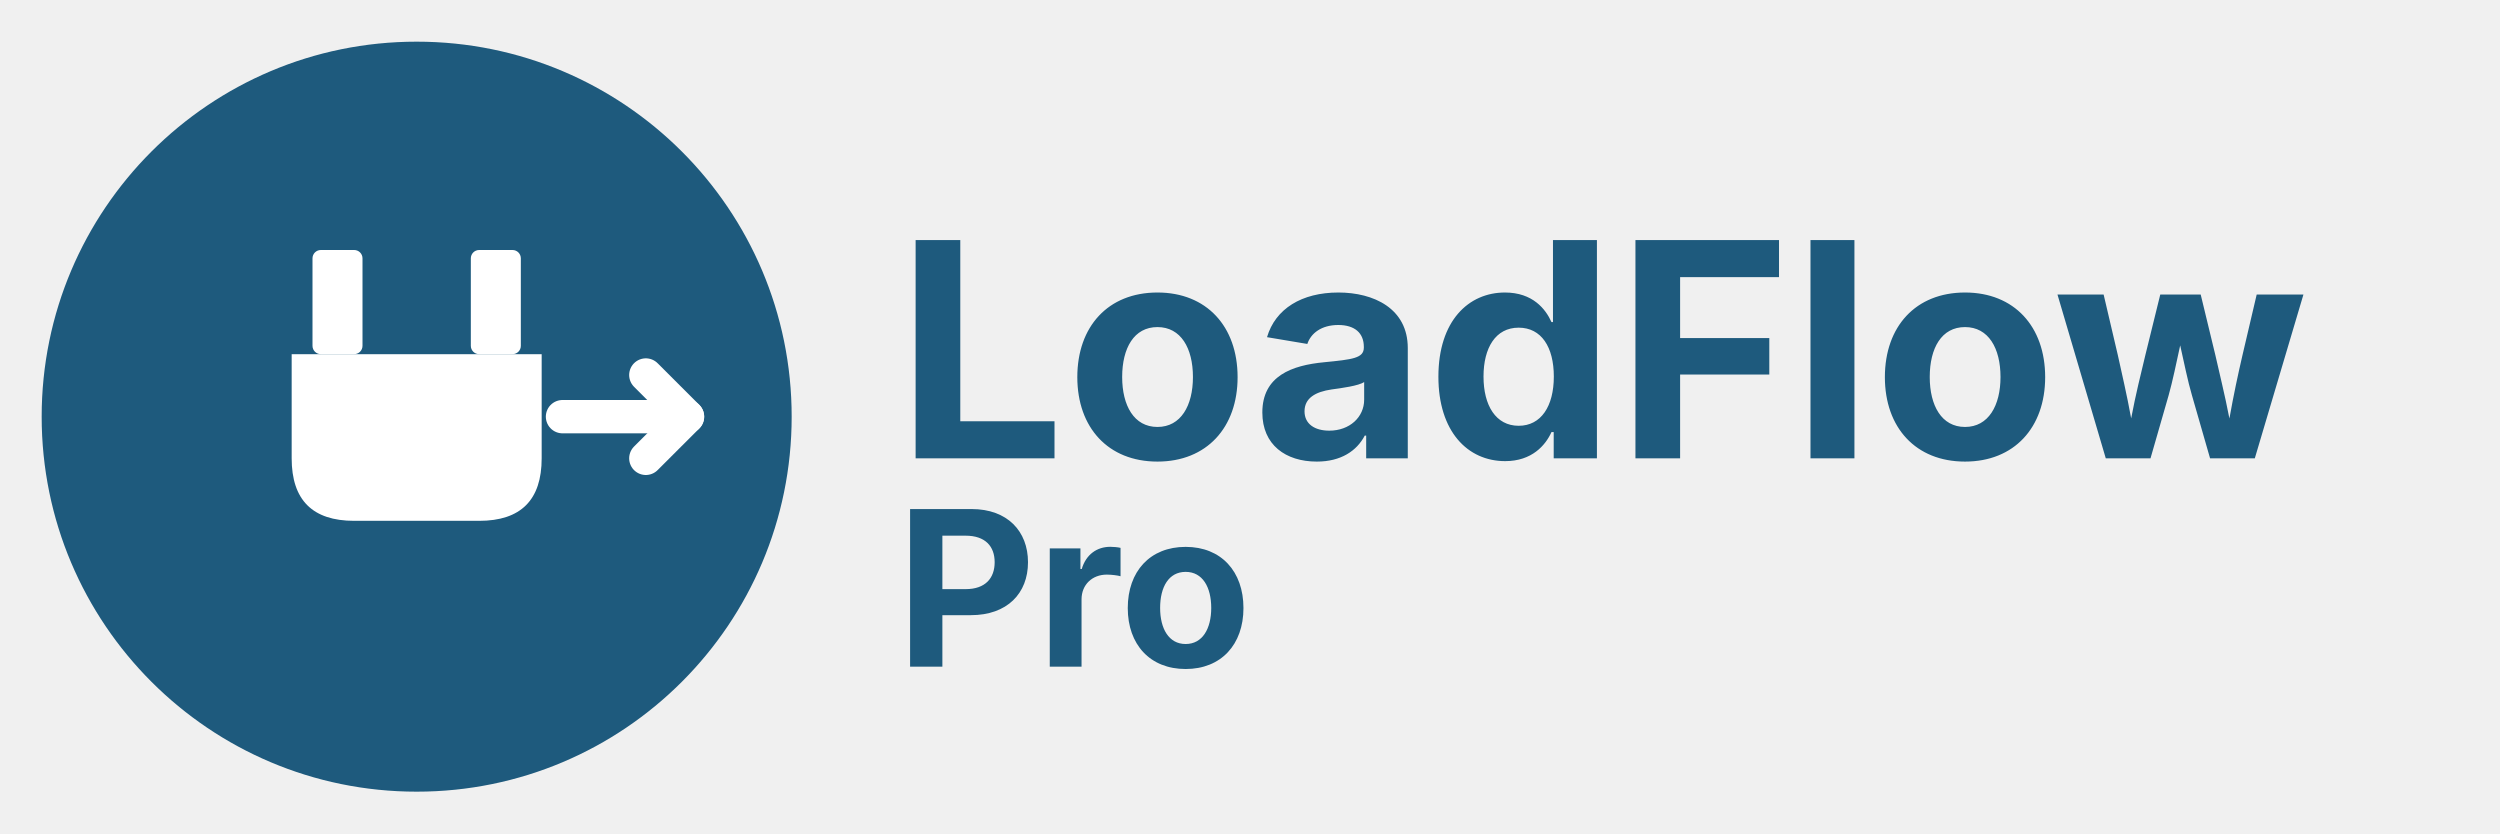
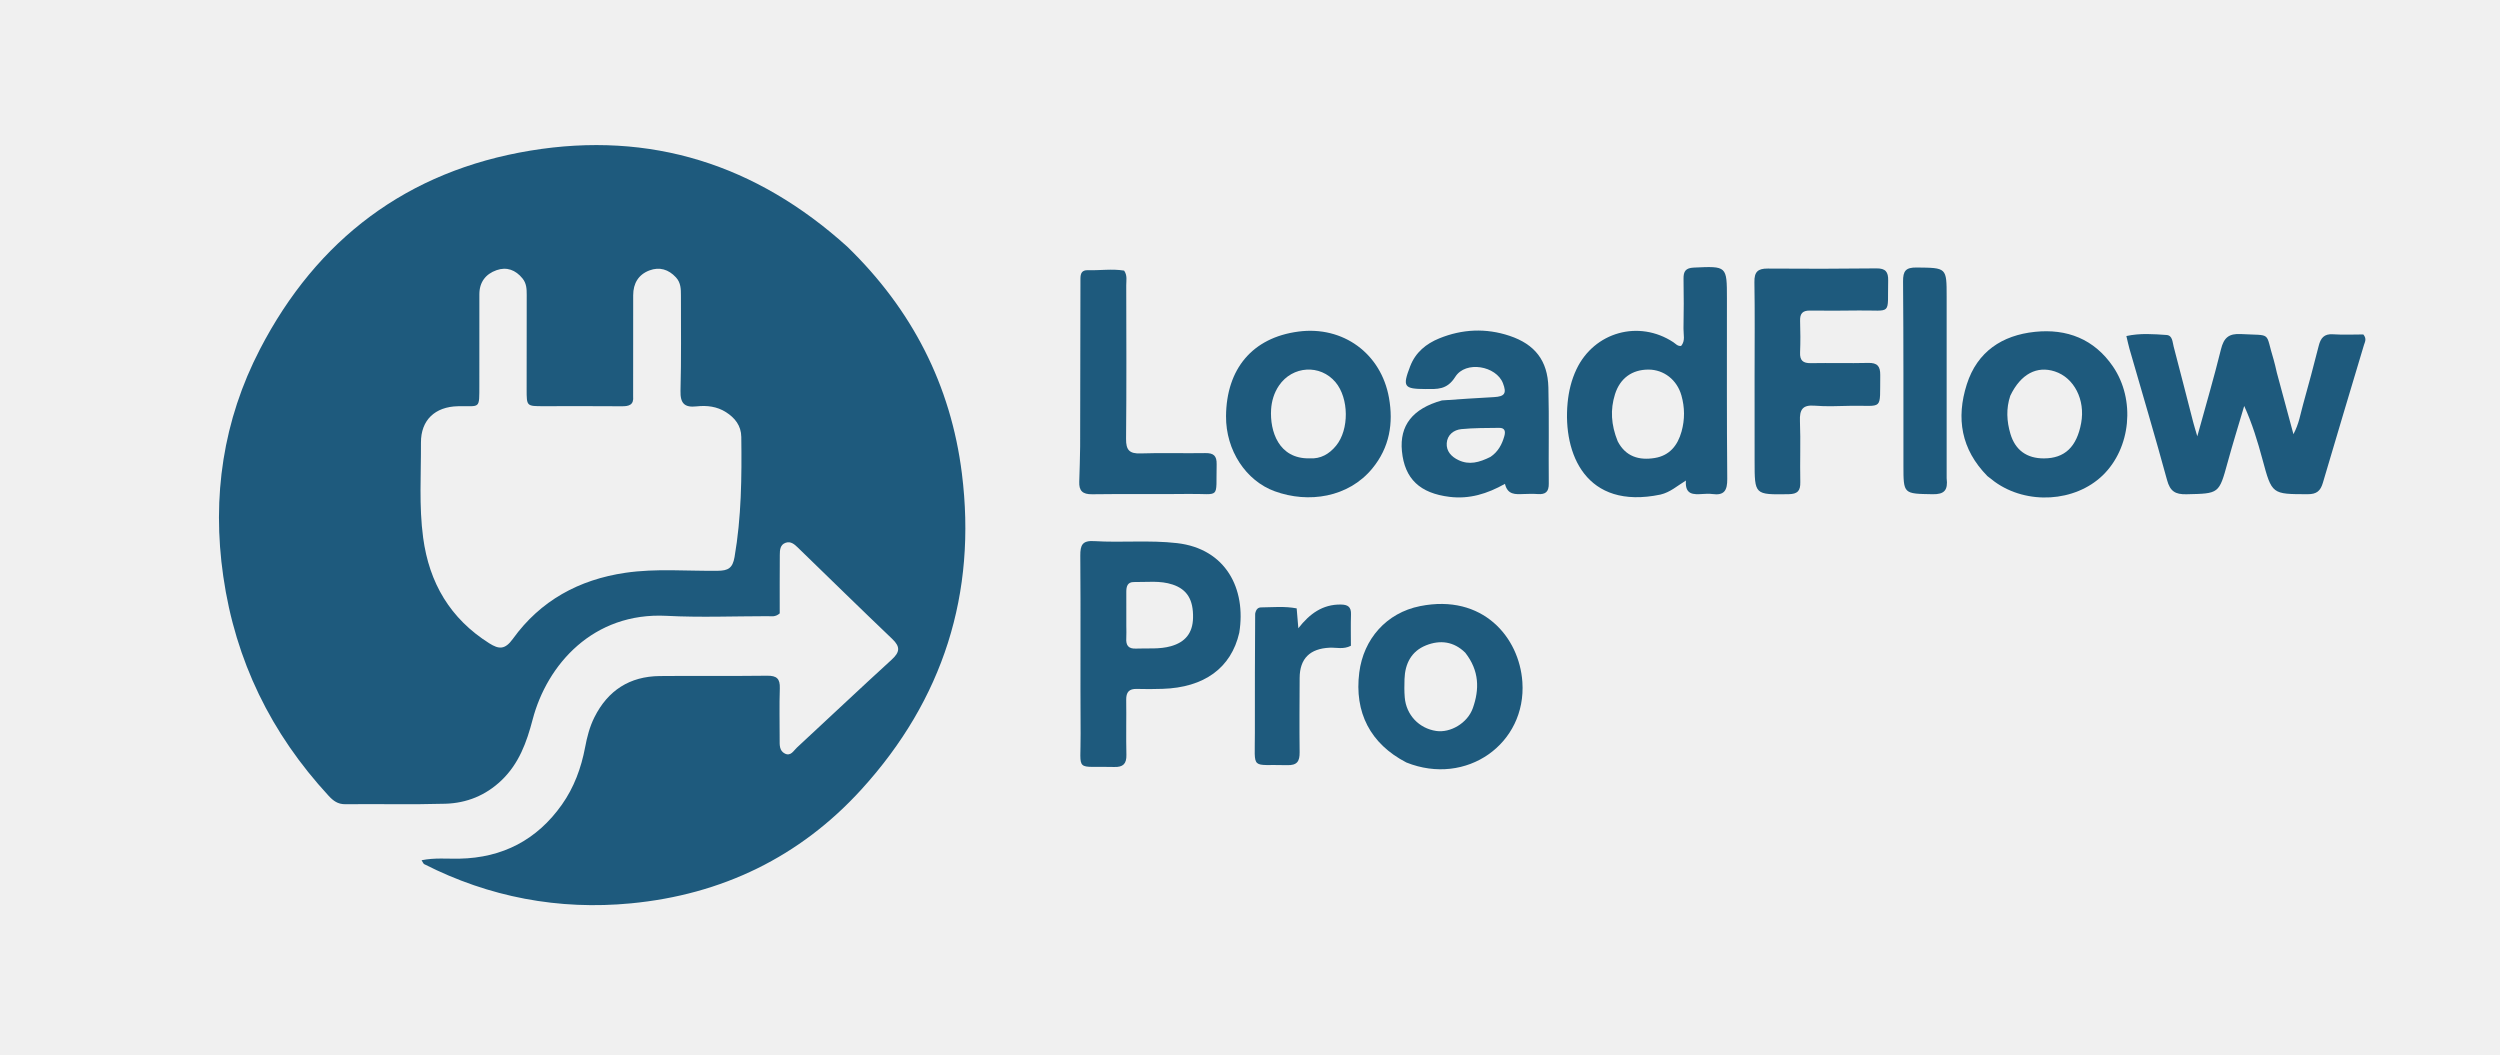
- <svg xmlns="http://www.w3.org/2000/svg" width="600" height="200" viewBox="0 0 600 200">
-   <circle cx="100" cy="100" r="90" fill="#1e5a7d" />
-   <rect x="75" y="60" width="12" height="25" rx="2" fill="white" />
-   <rect x="113" y="60" width="12" height="25" rx="2" fill="white" />
-   <path d="M 70 85 L 70 110 Q 70 125 85 125 L 115 125 Q 130 125 130 110 L 130 85 Z" fill="white" />
-   <g stroke="white" stroke-width="8" stroke-linecap="round" stroke-linejoin="round" fill="none">
-     <path d="M 135 100 L 165 100" />
-     <path d="M 155 90 L 165 100 L 155 110" />
-   </g>
-   <text x="215" y="110" font-family="Inter, -apple-system, sans-serif" font-size="72" font-weight="700" fill="#1e5a7d">LoadFlow</text>
-   <text x="215" y="160" font-family="Inter, -apple-system, sans-serif" font-size="52" font-weight="700" fill="#1e5a7d">Pro</text>
+ <svg xmlns="http://www.w3.org/2000/svg" version="1.1" id="Layer_1" x="0px" y="0px" width="100%" viewBox="0 0 1024 432" enable-background="new 0 0 1024 432" xml:space="preserve">
+   <path fill="#1e5a7d" opacity="1" stroke="none" d=" M346.998,100.996   C373.561,126.73 389.465,157.747 393.99,193.934   C400.137,243.096 386.313,286.545 352.917,323.268   C327.631,351.072 295.637,366.442 258.446,370.013   C228.876,372.852 200.422,367.517 173.75,353.953   C173.397,353.774 173.239,353.212 172.682,352.354   C178.044,351.262 183.131,351.809 188.156,351.711   C205.895,351.365 219.973,344.001 230.166,329.562   C235.113,322.556 238.066,314.574 239.655,306.126   C240.457,301.864 241.512,297.7 243.478,293.782   C249.013,282.758 257.934,277.039 270.227,276.909   C284.889,276.755 299.556,276.968 314.218,276.776   C318.139,276.725 319.546,277.983 319.412,281.927   C319.173,288.918 319.36,295.923 319.346,302.922   C319.341,305.12 319.188,307.5 321.472,308.656   C323.901,309.884 325.049,307.474 326.392,306.233   C339.361,294.246 352.182,282.097 365.231,270.197   C368.589,267.134 368.85,264.942 365.478,261.727   C352.457,249.311 339.614,236.708 326.695,224.184   C325.351,222.881 323.846,221.622 321.839,222.304   C319.489,223.102 319.423,225.335 319.406,227.307   C319.334,235.441 319.376,243.576 319.376,251.241   C317.532,252.838 315.973,252.385 314.518,252.386   C300.687,252.399 286.825,252.967 273.031,252.247   C242.973,250.678 224.066,272.226 218.169,294.717   C215.726,304.034 212.587,312.777 205.392,319.648   C198.909,325.839 191.106,328.959 182.412,329.211   C168.759,329.606 155.085,329.262 141.422,329.406   C138.377,329.439 136.492,328.003 134.616,325.971   C111.033,300.42 96.438,270.679 91.452,236.087   C86.739,203.398 91.394,172.156 106.469,143.059   C129.843,97.944 166.851,70.002 217.236,61.695   C266.48,53.577 309.721,67.348 346.998,100.996  M259.332,162.358   C259.673,165.889 257.59,166.429 254.679,166.407   C244.022,166.323 233.363,166.358 222.704,166.373   C215.723,166.382 215.712,166.4 215.712,159.633   C215.713,146.643 215.725,133.653 215.742,120.663   C215.745,118.311 215.64,116.054 214.032,114.065   C211.19,110.552 207.539,109.197 203.377,110.667   C198.946,112.233 196.348,115.56 196.35,120.525   C196.353,132.849 196.364,145.173 196.337,157.497   C196.315,167.976 196.823,166.19 187.55,166.394   C178.18,166.601 172.371,172.06 172.423,181.312   C172.496,194.276 171.581,207.26 173.314,220.205   C175.799,238.775 184.394,253.39 200.393,263.488   C204.372,266 206.83,266.172 210.092,261.649   C221.366,246.017 237.114,237.423 256.112,234.623   C268.71,232.766 281.379,233.956 294.012,233.795   C298.251,233.741 300.082,232.721 300.867,228.179   C303.69,211.852 303.845,195.429 303.634,178.963   C303.574,174.355 301.044,171.165 297.351,168.814   C293.677,166.476 289.524,165.986 285.321,166.454   C280.36,167.007 278.598,165.214 278.735,160.07   C279.083,147.089 278.891,134.094 278.911,121.104   C278.915,118.427 278.888,115.805 276.872,113.616   C273.82,110.304 270.091,109.222 266,110.765   C261.512,112.459 259.355,116.079 259.354,120.916   C259.352,134.406 259.348,147.896 259.332,162.358  z" />
+   <path fill="#1e5a7d" opacity="1" stroke="none" d=" M932.573,152.571   C934.843,160.981 937.005,168.995 939.39,177.838   C941.702,173.525 942.261,169.506 943.335,165.694   C945.589,157.695 947.704,149.656 949.758,141.604   C950.556,138.48 951.939,136.682 955.569,136.923   C959.852,137.208 964.167,136.99 968.026,136.99   C969.528,138.823 968.636,140.099 968.282,141.289   C962.689,160.095 956.979,178.866 951.468,197.695   C950.473,201.094 948.929,202.435 945.223,202.428   C930.534,202.401 930.584,202.521 926.708,188.16   C924.735,180.847 922.546,173.593 919.227,166.277   C916.952,173.993 914.554,181.675 912.429,189.432   C908.894,202.336 908.964,202.154 895.583,202.449   C890.969,202.551 888.876,201.225 887.625,196.632   C882.734,178.67 877.401,160.829 872.249,142.937   C871.798,141.37 871.476,139.766 870.963,137.639   C876.634,136.396 882.073,136.846 887.437,137.212   C889.865,137.379 889.845,140.119 890.327,141.947   C893.041,152.225 895.647,162.531 898.307,172.823   C898.709,174.378 899.197,175.911 900.013,178.719   C903.507,166.019 906.87,154.608 909.711,143.07   C910.871,138.36 912.891,136.552 917.885,136.828   C930.962,137.55 927.645,135.607 931.289,147.332   C931.781,148.915 932.077,150.558 932.573,152.571  z" />
+   <path fill="#1e5a7d" opacity="1" stroke="none" d=" M680.136,202.578   C649.521,208.964 640.15,185.857 642.08,165.118   C642.524,160.346 643.631,155.636 645.742,151.212   C653.005,135.989 671.278,130.875 685.398,140.173   C686.343,140.796 687.09,141.834 688.572,141.71   C690.398,139.622 689.508,137.01 689.559,134.645   C689.705,127.825 689.683,120.998 689.576,114.177   C689.528,111.145 690.423,109.756 693.794,109.603   C707.354,108.988 707.345,108.879 707.35,122.282   C707.358,146.913 707.26,171.545 707.483,196.174   C707.525,200.916 706.231,203.043 701.345,202.353   C700.04,202.169 698.682,202.259 697.356,202.344   C693.673,202.58 690.087,202.74 690.55,196.827   C686.88,199.079 684.149,201.621 680.136,202.578  M662.605,180.744   C665.852,187.022 671.343,188.644 677.767,187.598   C683.848,186.608 687.179,182.469 688.773,176.722   C690.14,171.791 690.089,166.861 688.709,161.971   C686.901,155.566 681.503,151.39 675.231,151.381   C668.469,151.371 663.539,154.956 661.492,161.52   C659.544,167.771 659.868,173.961 662.605,180.744  z" />
+   <path fill="#1e5a7d" opacity="1" stroke="none" d=" M507.602,259.178   C504.281,273.625 493.217,281.621 476.195,282.15   C472.698,282.258 469.192,282.3 465.696,282.184   C462.467,282.077 461.247,283.487 461.295,286.67   C461.409,294.168 461.185,301.673 461.376,309.168   C461.471,312.889 459.978,314.263 456.391,314.157   C439.99,313.67 442.722,316.836 442.617,300.635   C442.458,276.303 442.688,251.968 442.491,227.637   C442.455,223.225 443.351,221.342 448.184,221.638   C459.475,222.329 470.8,221.158 482.118,222.462   C502.117,224.767 510.513,241.186 507.602,259.178  M461.339,256.423   C461.341,258.087 461.43,259.757 461.324,261.414   C461.14,264.289 462.153,265.801 465.284,265.662   C470.083,265.45 474.904,266.021 479.654,264.67   C485.5,263.008 488.522,259.284 488.669,253.113   C488.846,245.634 486.223,241.418 480.348,239.445   C475.145,237.697 469.803,238.486 464.51,238.403   C461.788,238.361 461.323,240.243 461.336,242.468   C461.362,246.795 461.34,251.121 461.339,256.423  z" />
+   <path fill="#1e5a7d" opacity="1" stroke="none" d=" M590.617,164.013   C598.001,163.476 604.969,163.046 611.94,162.658   C616.332,162.413 617.198,161.114 615.622,156.999   C612.883,149.852 600.334,147.603 596.074,154.361   C592.657,159.781 588.625,159.36 583.906,159.348   C574.987,159.324 574.381,158.405 577.621,149.989   C579.809,144.304 584.176,140.776 589.541,138.592   C598.94,134.767 608.635,134.328 618.302,137.548   C628.695,141.011 633.94,147.723 634.218,158.672   C634.552,171.814 634.254,184.97 634.381,198.119   C634.413,201.433 633.049,202.596 629.91,202.37   C627.923,202.227 625.915,202.285 623.92,202.36   C620.721,202.479 617.5,202.742 616.432,198.181   C609.133,202.286 601.856,204.506 593.743,203.514   C581.635,202.033 575.33,196.171 574.229,184.789   C573.214,174.295 578.576,167.363 590.617,164.013  M610.497,187.141   C613.571,185.086 615.208,182.098 616.18,178.618   C616.75,176.576 616.336,175.22 614.03,175.25   C608.877,175.316 603.7,175.265 598.583,175.767   C595.415,176.078 592.804,178.138 592.583,181.536   C592.37,184.805 594.446,187.067 597.401,188.468   C601.745,190.528 605.828,189.48 610.497,187.141  z" />
+   <path fill="#1e5a7d" opacity="1" stroke="none" d=" M718.679,154   C718.68,140.837 718.82,128.172 718.607,115.513   C718.537,111.342 720.022,109.97 724.088,110.004   C738.915,110.131 753.745,110.1 768.572,109.931   C772.344,109.888 773.479,111.357 773.394,114.956   C773.05,129.471 775.291,127.023 761.378,127.174   C754.715,127.246 748.049,127.307 741.387,127.209   C738.348,127.165 737.226,128.429 737.32,131.394   C737.458,135.722 737.488,140.063 737.312,144.387   C737.178,147.666 738.519,148.801 741.723,148.746   C749.552,148.61 757.387,148.844 765.213,148.651   C768.937,148.559 770.194,150.007 770.147,153.622   C769.951,168.636 771.624,165.956 757.813,166.224   C752.983,166.317 748.124,166.57 743.326,166.17   C738.306,165.751 737.076,167.805 737.258,172.47   C737.581,180.788 737.219,189.131 737.402,197.457   C737.482,201.079 736.298,202.371 732.556,202.424   C718.701,202.618 718.698,202.741 718.687,188.989   C718.678,177.493 718.682,165.996 718.679,154  z" />
+   <path fill="#1e5a7d" opacity="1" stroke="none" d=" M814.031,195.003   C803.248,184.028 801.189,171.294 805.596,157.441   C809.863,144.031 820.096,137.322 833.484,135.924   C846.565,134.558 857.782,138.839 865.497,150.163   C874.734,163.721 872.823,183.523 861.276,194.698   C849.929,205.679 830.268,206.865 817.072,197.359   C816.129,196.679 815.219,195.952 814.031,195.003  M823.418,162.083   C821.659,167.306 821.931,172.556 823.477,177.733   C825.47,184.404 830.188,187.769 837.164,187.762   C845.702,187.754 850.642,183.069 852.444,173.271   C854.19,163.772 849.581,154.733 841.669,152.142   C834.344,149.743 827.706,153.14 823.418,162.083  z" />
+   <path fill="#1e5a7d" opacity="1" stroke="none" d=" M562.036,191.958   C552.312,203.723 536.02,206.297 522.098,201.213   C510.373,196.931 502.077,184.507 502.184,170.461   C502.331,151.141 512.939,138.295 531.84,135.811   C550.14,133.407 565.718,144.803 568.933,162.967   C570.751,173.238 569.265,183.22 562.036,191.958  M536.413,187.747   C540.968,188.013 544.465,185.955 547.239,182.586   C552.692,175.966 552.54,163.092 547.024,156.545   C540.736,149.082 529.379,149.832 523.882,157.911   C521.819,160.943 520.847,164.348 520.641,167.74   C520.111,176.471 523.633,187.996 536.413,187.747  z" />
+   <path fill="#1e5a7d" opacity="1" stroke="none" d=" M576.056,312.315   C561.294,304.675 554.671,291.812 556.762,275.422   C558.498,261.809 567.813,251.026 581.686,248.263   C607.341,243.154 622.307,261.018 623.565,279.321   C625.301,304.586 600.66,322.18 576.056,312.315  M600.165,267.341   C595.482,262.716 589.86,262.025 584.084,264.342   C578.082,266.749 575.489,271.844 575.287,278.17   C575.208,280.655 575.176,283.159 575.38,285.633   C575.973,292.826 581.226,298.361 588.281,299.403   C594.035,300.253 601.083,296.242 603.274,290.056   C605.989,282.391 605.986,274.746 600.165,267.341  z" />
+   <path fill="#1e5a7d" opacity="1" stroke="none" d=" M442.427,182.908   C442.472,159.719 442.534,136.92 442.549,114.121   C442.55,111.939 443.147,110.601 445.616,110.671   C450.581,110.813 455.567,110.037 460.435,110.84   C461.819,112.806 461.308,114.869 461.311,116.81   C461.348,137.786 461.446,158.764 461.236,179.739   C461.19,184.327 462.586,185.886 467.208,185.725   C476.02,185.416 484.853,185.74 493.674,185.588   C497.082,185.529 498.421,186.674 498.34,190.189   C498,204.899 500.138,202.139 486.805,202.317   C473.655,202.493 460.499,202.251 447.35,202.449   C443.418,202.508 441.901,201.039 442.062,197.257   C442.26,192.607 442.315,187.95 442.427,182.908  z" />
+   <path fill="#1e5a7d" opacity="1" stroke="none" d=" M797.349,195.914   C797.951,200.812 796.363,202.521 791.612,202.434   C779.647,202.216 779.652,202.441 779.646,190.654   C779.631,165.531 779.7,140.407 779.494,115.285   C779.459,110.979 780.58,109.52 785.048,109.572   C797.347,109.714 797.349,109.516 797.349,121.552   C797.348,146.176 797.349,170.801 797.349,195.914  z" />
+   <path fill="#1e5a7d" opacity="1" stroke="none" d=" M514.115,251.37   C514.46,249.625 515.215,248.804 516.565,248.792   C521.344,248.75 526.146,248.238 531.119,249.193   C531.337,251.81 531.54,254.248 531.797,257.327   C536.462,251.366 541.735,247.532 549.176,247.617   C552.072,247.651 553.472,248.563 553.368,251.648   C553.223,255.953 553.331,260.267 553.331,264.506   C550.287,266.077 547.422,265.179 544.669,265.297   C536.57,265.643 532.374,269.737 532.336,277.648   C532.286,287.805 532.205,297.963 532.328,308.119   C532.373,311.84 531.302,313.531 527.201,313.41   C512.02,312.962 514.034,315.868 513.995,300.282   C513.954,284.132 514.031,267.981 514.115,251.37  z" />
</svg>
